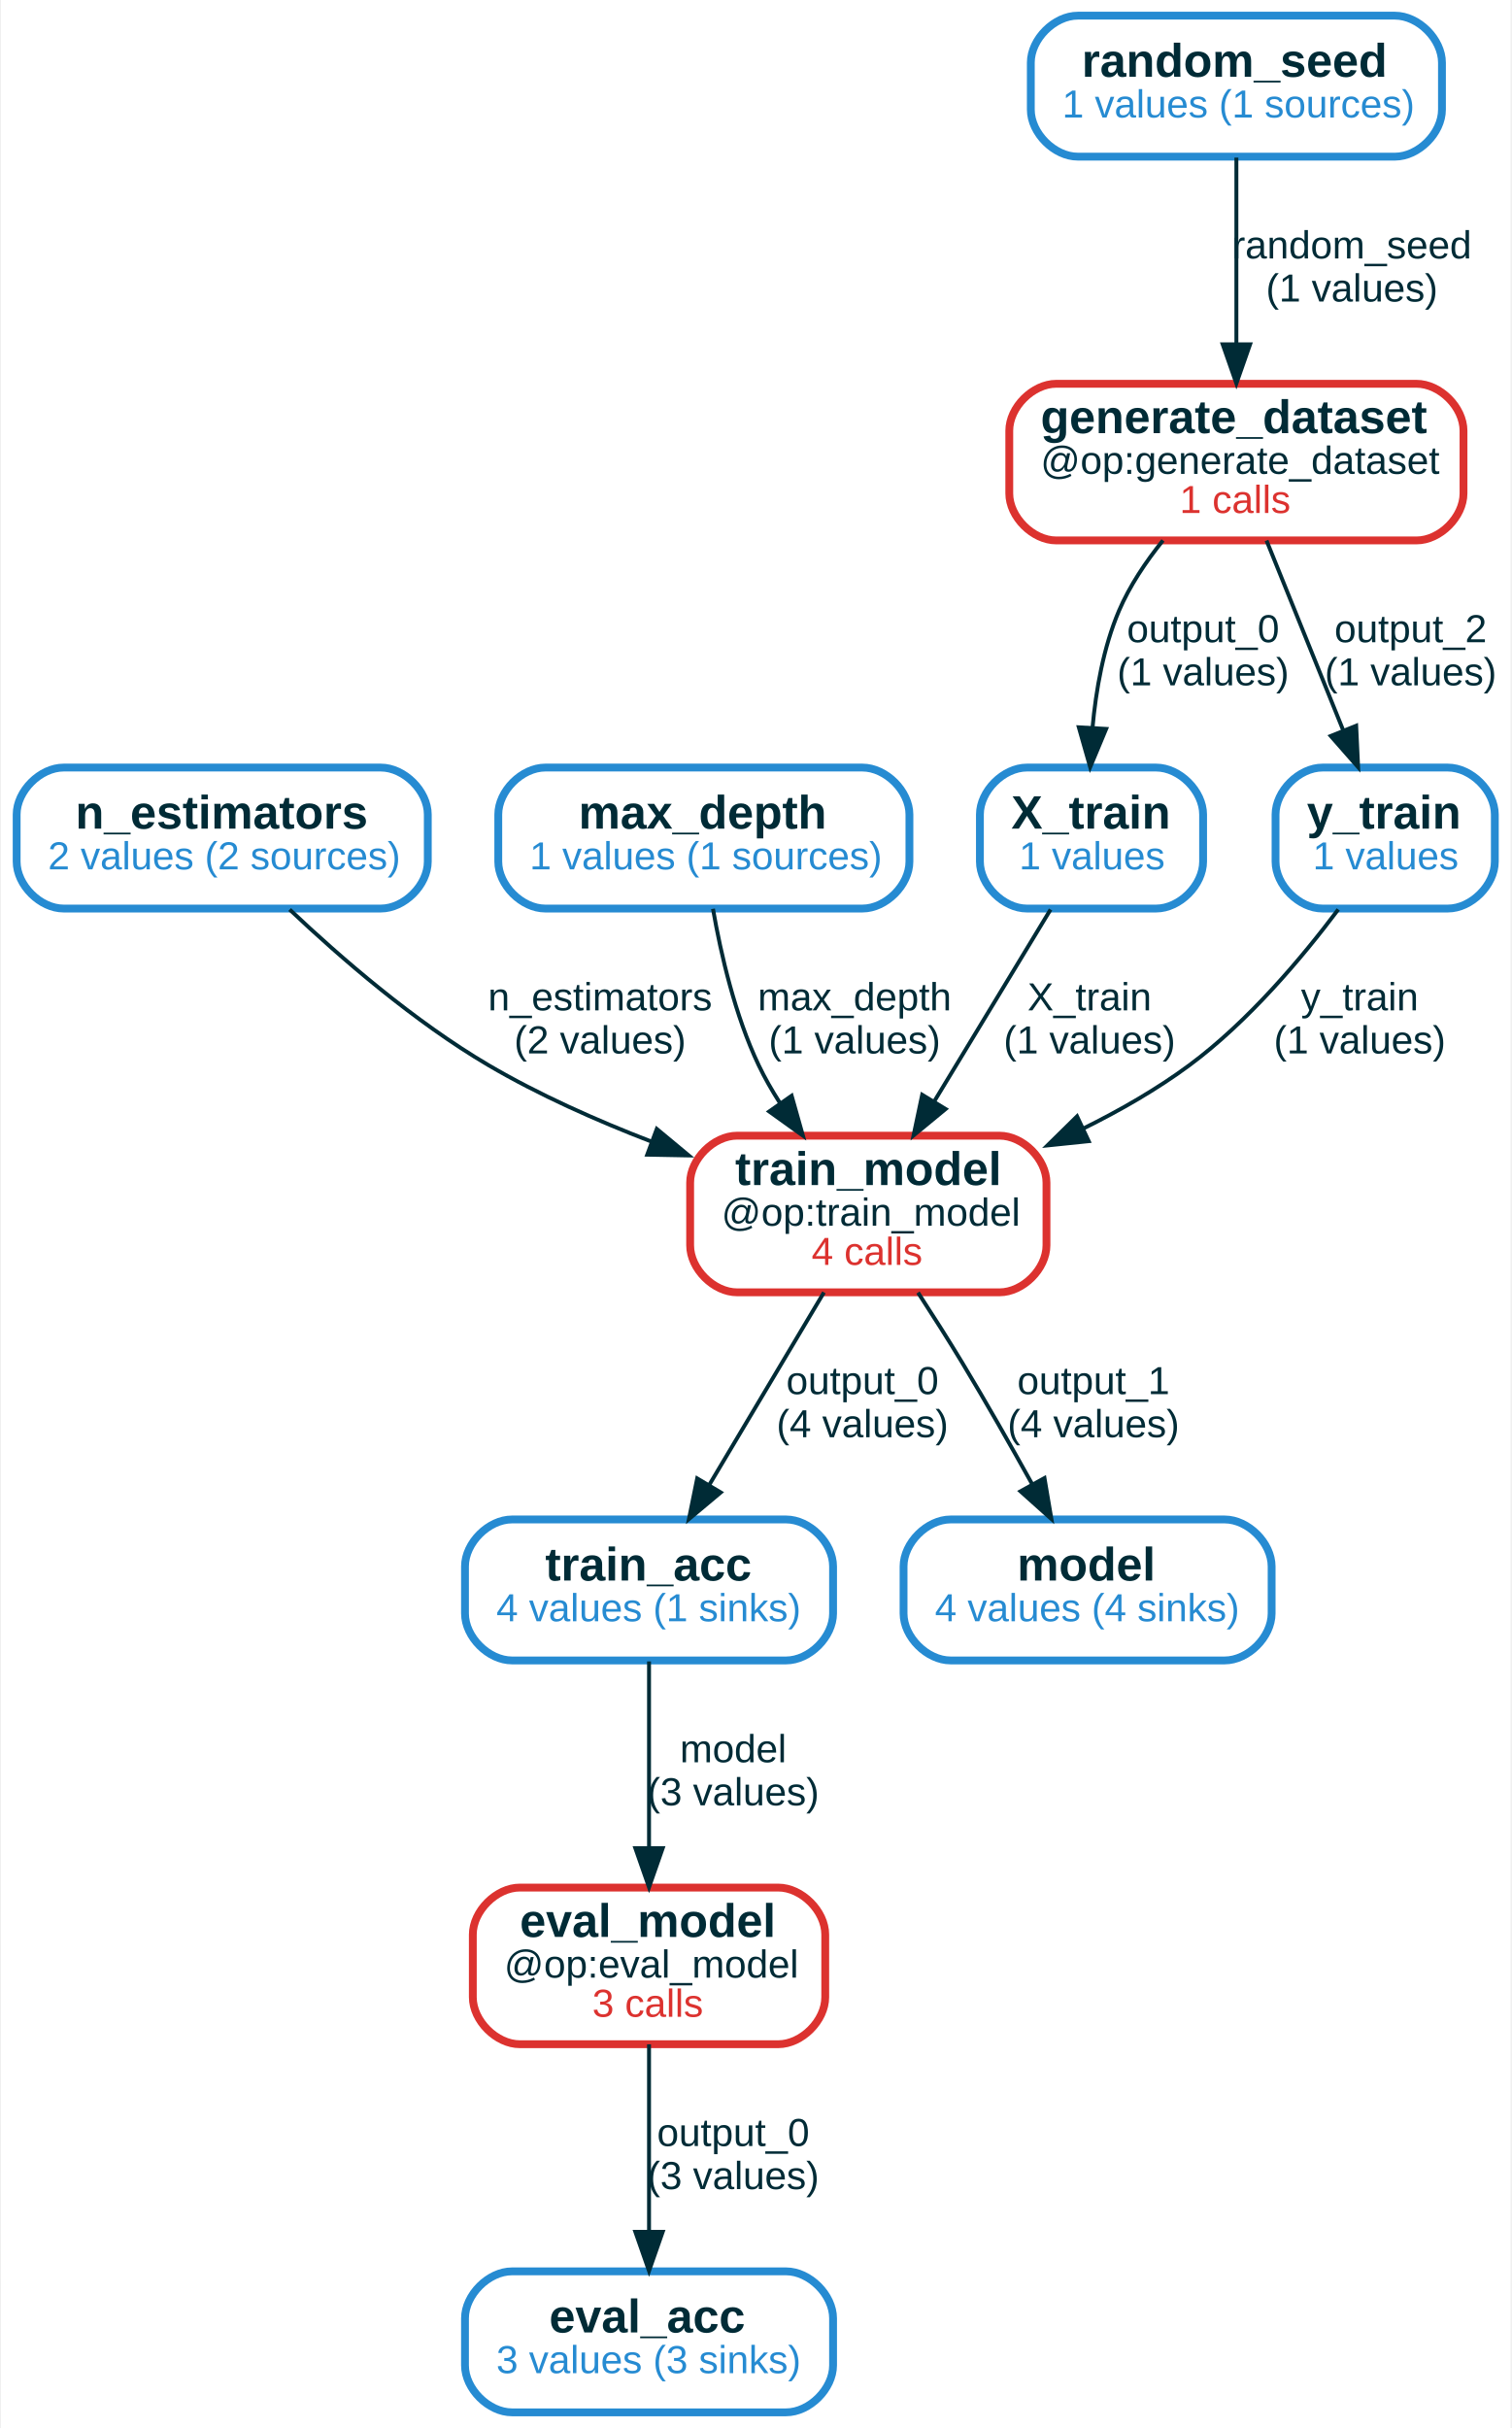
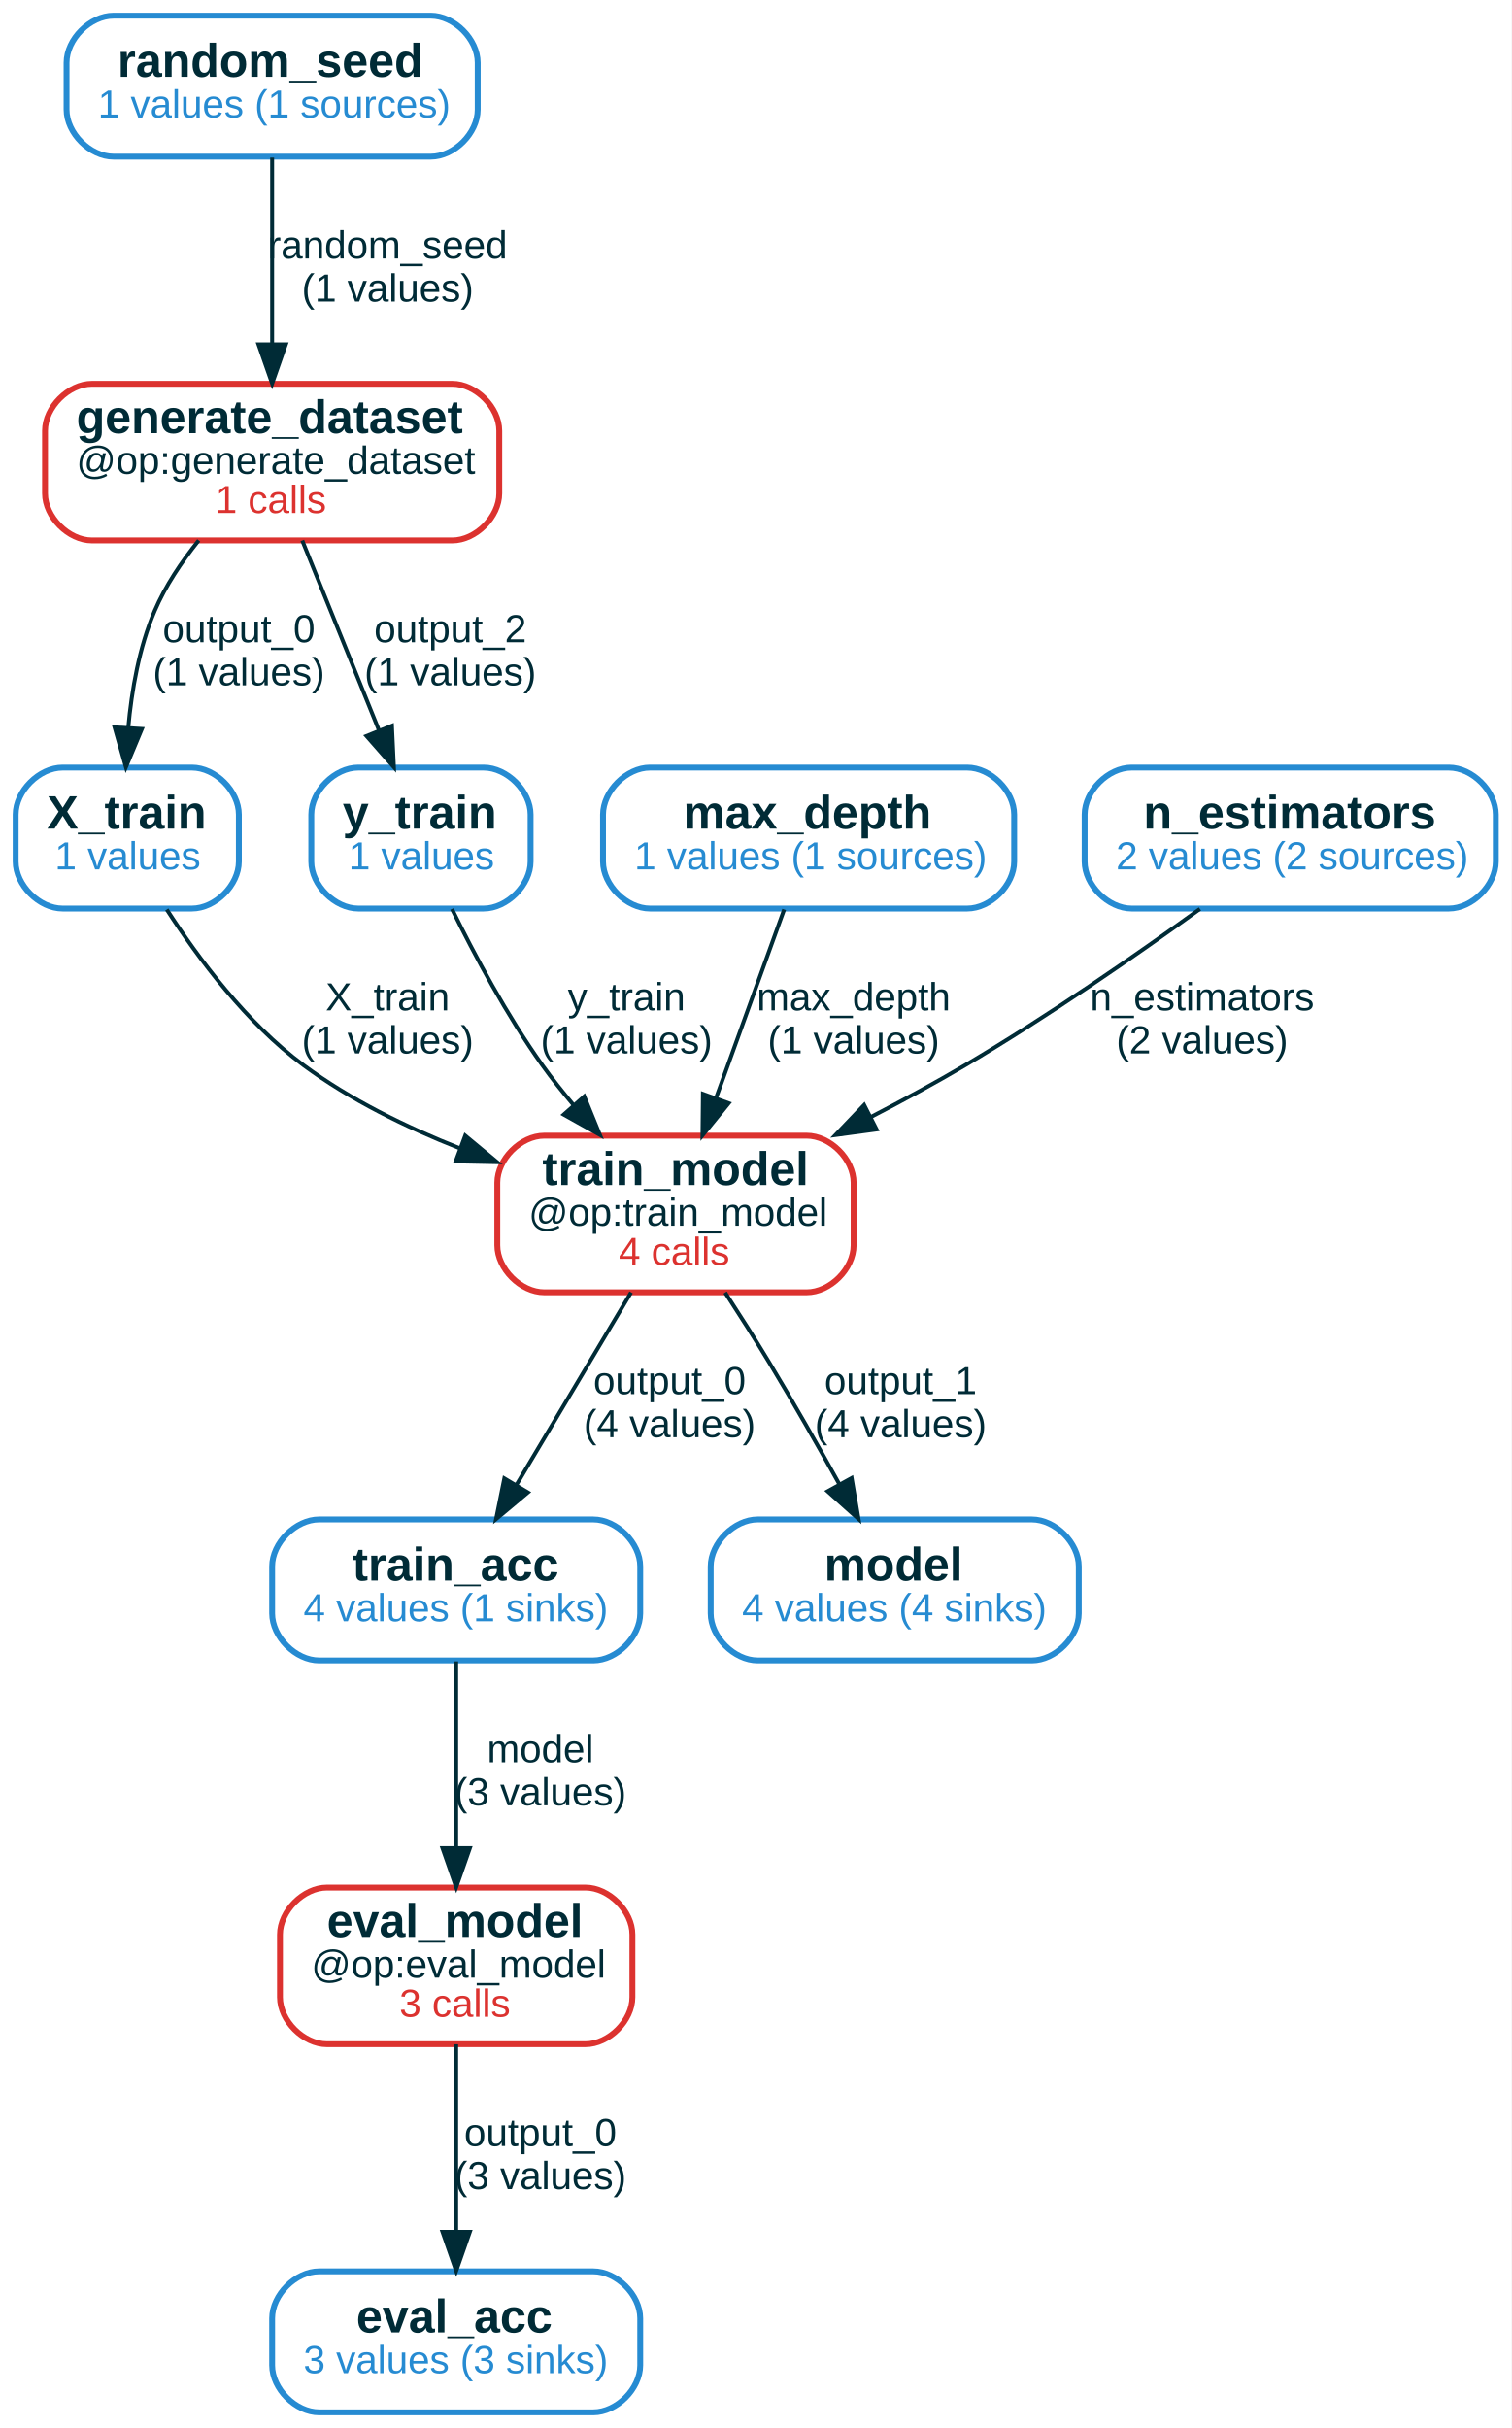
- <svg xmlns="http://www.w3.org/2000/svg" width="386pt" height="620pt" viewBox="0.00 0.00 385.50 620.00">
+ <svg xmlns="http://www.w3.org/2000/svg" width="386pt" height="620pt" viewBox="0.00 0.00 386.00 620.00">
  <g id="graph0" class="graph" transform="scale(1 1) rotate(0) translate(4 616)">
-     <polygon fill="white" stroke="transparent" points="-4,4 -4,-616 381.5,-616 381.5,4 -4,4" />
+     <polygon fill="white" stroke="transparent" points="-4,4 -4,-616 382,-616 382,4 -4,4" />
    <g id="node1" class="node">
-       <path fill="none" stroke="#268bd2" stroke-width="2" d="M93,-420C93,-420 12,-420 12,-420 6,-420 0,-414 0,-408 0,-408 0,-396 0,-396 0,-390 6,-384 12,-384 12,-384 93,-384 93,-384 99,-384 105,-390 105,-396 105,-396 105,-408 105,-408 105,-414 99,-420 93,-420" />
-       <text text-anchor="start" x="15" y="-404.4" font-family="Liberation Sans,Helvetica,Arial,sans-serif" font-weight="bold" font-size="12.00" fill="#002b36">n_estimators</text>
-       <text text-anchor="start" x="8" y="-394" font-family="Liberation Sans,Helvetica,Arial,sans-serif" font-size="10.00" fill="#268bd2">2 values (2 sources)</text>
+       <path fill="none" stroke="#268bd2" stroke-width="1.5" d="M147.5,-36C147.5,-36 77.5,-36 77.5,-36 71.5,-36 65.5,-30 65.5,-24 65.5,-24 65.5,-12 65.5,-12 65.5,-6 71.5,0 77.5,0 77.5,0 147.5,0 147.5,0 153.5,0 159.5,-6 159.5,-12 159.5,-12 159.5,-24 159.5,-24 159.5,-30 153.5,-36 147.5,-36" />
+       <text text-anchor="start" x="87" y="-20.4" font-family="Liberation Sans,Helvetica,Arial,sans-serif" font-weight="bold" font-size="12.00" fill="#002b36">eval_acc</text>
+       <text text-anchor="start" x="73.5" y="-10" font-family="Liberation Sans,Helvetica,Arial,sans-serif" font-size="10.00" fill="#268bd2">3 values (3 sinks)</text>
+     </g>
+     <g id="node2" class="node">
+       <path fill="none" stroke="#268bd2" stroke-width="1.5" d="M45,-420C45,-420 12,-420 12,-420 6,-420 0,-414 0,-408 0,-408 0,-396 0,-396 0,-390 6,-384 12,-384 12,-384 45,-384 45,-384 51,-384 57,-390 57,-396 57,-396 57,-408 57,-408 57,-414 51,-420 45,-420" />
+       <text text-anchor="start" x="8" y="-404.4" font-family="Liberation Sans,Helvetica,Arial,sans-serif" font-weight="bold" font-size="12.00" fill="#002b36">X_train</text>
+       <text text-anchor="start" x="10" y="-394" font-family="Liberation Sans,Helvetica,Arial,sans-serif" font-size="10.00" fill="#268bd2">1 values</text>
    </g>
    <g id="node9" class="node">
-       <path fill="none" stroke="#dc322f" stroke-width="2" d="M251,-326C251,-326 184,-326 184,-326 178,-326 172,-320 172,-314 172,-314 172,-298 172,-298 172,-292 178,-286 184,-286 184,-286 251,-286 251,-286 257,-286 263,-292 263,-298 263,-298 263,-314 263,-314 263,-320 257,-326 251,-326" />
-       <text text-anchor="start" x="183.5" y="-313.4" font-family="Liberation Sans,Helvetica,Arial,sans-serif" font-weight="bold" font-size="12.00" fill="#002b36">train_model</text>
-       <text text-anchor="start" x="180" y="-303" font-family="Liberation Sans,Helvetica,Arial,sans-serif" font-size="10.00" fill="#002b36">@op:train_model</text>
-       <text text-anchor="start" x="203" y="-293" font-family="Liberation Sans,Helvetica,Arial,sans-serif" font-size="10.00" fill="#dc322f">4 calls</text>
+       <path fill="none" stroke="#dc322f" stroke-width="1.5" d="M202,-326C202,-326 135,-326 135,-326 129,-326 123,-320 123,-314 123,-314 123,-298 123,-298 123,-292 129,-286 135,-286 135,-286 202,-286 202,-286 208,-286 214,-292 214,-298 214,-298 214,-314 214,-314 214,-320 208,-326 202,-326" />
+       <text text-anchor="start" x="134.5" y="-313.4" font-family="Liberation Sans,Helvetica,Arial,sans-serif" font-weight="bold" font-size="12.00" fill="#002b36">train_model</text>
+       <text text-anchor="start" x="131" y="-303" font-family="Liberation Sans,Helvetica,Arial,sans-serif" font-size="10.00" fill="#002b36">@op:train_model</text>
+       <text text-anchor="start" x="154" y="-293" font-family="Liberation Sans,Helvetica,Arial,sans-serif" font-size="10.00" fill="#dc322f">4 calls</text>
    </g>
-     <g id="edge5" class="edge">
-       <path fill="none" stroke="#002b36" d="M69.72,-383.75C82.78,-371.4 101.64,-355.08 120.5,-344 133.38,-336.44 148.09,-329.89 162.09,-324.5" />
-       <polygon fill="#002b36" stroke="#002b36" points="163.48,-327.72 171.64,-320.95 161.04,-321.15 163.48,-327.72" />
-       <text text-anchor="middle" x="149" y="-358" font-family="Liberation Sans,Helvetica,Arial,sans-serif" font-size="10.00" fill="#002b36">n_estimators</text>
-       <text text-anchor="middle" x="149" y="-347" font-family="Liberation Sans,Helvetica,Arial,sans-serif" font-size="10.00" fill="#002b36">(2 values)</text>
-     </g>
-     <g id="node2" class="node">
-       <path fill="none" stroke="#268bd2" stroke-width="2" d="M196.5,-36C196.5,-36 126.5,-36 126.5,-36 120.5,-36 114.5,-30 114.5,-24 114.5,-24 114.5,-12 114.5,-12 114.5,-6 120.5,0 126.5,0 126.5,0 196.5,0 196.5,0 202.5,0 208.5,-6 208.5,-12 208.5,-12 208.5,-24 208.5,-24 208.5,-30 202.5,-36 196.5,-36" />
-       <text text-anchor="start" x="136" y="-20.4" font-family="Liberation Sans,Helvetica,Arial,sans-serif" font-weight="bold" font-size="12.00" fill="#002b36">eval_acc</text>
-       <text text-anchor="start" x="122.5" y="-10" font-family="Liberation Sans,Helvetica,Arial,sans-serif" font-size="10.00" fill="#268bd2">3 values (3 sinks)</text>
+     <g id="edge3" class="edge">
+       <path fill="none" stroke="#002b36" d="M38.59,-383.75C46.66,-371.25 59.01,-354.72 73.5,-344 85.41,-335.19 99.68,-328.19 113.5,-322.75" />
+       <polygon fill="#002b36" stroke="#002b36" points="114.81,-326 122.97,-319.23 112.37,-319.44 114.81,-326" />
+       <text text-anchor="middle" x="95" y="-358" font-family="Liberation Sans,Helvetica,Arial,sans-serif" font-size="10.00" fill="#002b36">X_train</text>
+       <text text-anchor="middle" x="95" y="-347" font-family="Liberation Sans,Helvetica,Arial,sans-serif" font-size="10.00" fill="#002b36">(1 values)</text>
    </g>
    <g id="node3" class="node">
-       <path fill="none" stroke="#268bd2" stroke-width="2" d="M216,-420C216,-420 135,-420 135,-420 129,-420 123,-414 123,-408 123,-408 123,-396 123,-396 123,-390 129,-384 135,-384 135,-384 216,-384 216,-384 222,-384 228,-390 228,-396 228,-396 228,-408 228,-408 228,-414 222,-420 216,-420" />
-       <text text-anchor="start" x="143.5" y="-404.4" font-family="Liberation Sans,Helvetica,Arial,sans-serif" font-weight="bold" font-size="12.00" fill="#002b36">max_depth</text>
-       <text text-anchor="start" x="131" y="-394" font-family="Liberation Sans,Helvetica,Arial,sans-serif" font-size="10.00" fill="#268bd2">1 values (1 sources)</text>
+       <path fill="none" stroke="#268bd2" stroke-width="1.5" d="M243,-420C243,-420 162,-420 162,-420 156,-420 150,-414 150,-408 150,-408 150,-396 150,-396 150,-390 156,-384 162,-384 162,-384 243,-384 243,-384 249,-384 255,-390 255,-396 255,-396 255,-408 255,-408 255,-414 249,-420 243,-420" />
+       <text text-anchor="start" x="170.5" y="-404.4" font-family="Liberation Sans,Helvetica,Arial,sans-serif" font-weight="bold" font-size="12.00" fill="#002b36">max_depth</text>
+       <text text-anchor="start" x="158" y="-394" font-family="Liberation Sans,Helvetica,Arial,sans-serif" font-size="10.00" fill="#268bd2">1 values (1 sources)</text>
    </g>
    <g id="edge4" class="edge">
-       <path fill="none" stroke="#002b36" d="M177.83,-383.93C179.86,-372.27 183.46,-356.7 189.5,-344 191.04,-340.77 192.88,-337.56 194.88,-334.44" />
-       <polygon fill="#002b36" stroke="#002b36" points="197.92,-336.2 200.8,-326 192.19,-332.18 197.92,-336.2" />
+       <path fill="none" stroke="#002b36" d="M196.26,-383.76C191.42,-370.37 184.6,-351.5 178.93,-335.82" />
+       <polygon fill="#002b36" stroke="#002b36" points="182.09,-334.29 175.4,-326.07 175.51,-336.67 182.09,-334.29" />
      <text text-anchor="middle" x="214" y="-358" font-family="Liberation Sans,Helvetica,Arial,sans-serif" font-size="10.00" fill="#002b36">max_depth</text>
      <text text-anchor="middle" x="214" y="-347" font-family="Liberation Sans,Helvetica,Arial,sans-serif" font-size="10.00" fill="#002b36">(1 values)</text>
    </g>
    <g id="node4" class="node">
-       <path fill="none" stroke="#268bd2" stroke-width="2" d="M291,-420C291,-420 258,-420 258,-420 252,-420 246,-414 246,-408 246,-408 246,-396 246,-396 246,-390 252,-384 258,-384 258,-384 291,-384 291,-384 297,-384 303,-390 303,-396 303,-396 303,-408 303,-408 303,-414 297,-420 291,-420" />
-       <text text-anchor="start" x="254" y="-404.4" font-family="Liberation Sans,Helvetica,Arial,sans-serif" font-weight="bold" font-size="12.00" fill="#002b36">X_train</text>
-       <text text-anchor="start" x="256" y="-394" font-family="Liberation Sans,Helvetica,Arial,sans-serif" font-size="10.00" fill="#268bd2">1 values</text>
+       <path fill="none" stroke="#268bd2" stroke-width="1.5" d="M366,-420C366,-420 285,-420 285,-420 279,-420 273,-414 273,-408 273,-408 273,-396 273,-396 273,-390 279,-384 285,-384 285,-384 366,-384 366,-384 372,-384 378,-390 378,-396 378,-396 378,-408 378,-408 378,-414 372,-420 366,-420" />
+       <text text-anchor="start" x="288" y="-404.4" font-family="Liberation Sans,Helvetica,Arial,sans-serif" font-weight="bold" font-size="12.00" fill="#002b36">n_estimators</text>
+       <text text-anchor="start" x="281" y="-394" font-family="Liberation Sans,Helvetica,Arial,sans-serif" font-size="10.00" fill="#268bd2">2 values (2 sources)</text>
    </g>
-     <g id="edge3" class="edge">
-       <path fill="none" stroke="#002b36" d="M264.05,-383.76C255.77,-370.11 244.05,-350.78 234.44,-334.93" />
-       <polygon fill="#002b36" stroke="#002b36" points="237.24,-332.81 229.06,-326.07 231.26,-336.44 237.24,-332.81" />
-       <text text-anchor="middle" x="274" y="-358" font-family="Liberation Sans,Helvetica,Arial,sans-serif" font-size="10.00" fill="#002b36">X_train</text>
-       <text text-anchor="middle" x="274" y="-347" font-family="Liberation Sans,Helvetica,Arial,sans-serif" font-size="10.00" fill="#002b36">(1 values)</text>
+     <g id="edge5" class="edge">
+       <path fill="none" stroke="#002b36" d="M302.45,-383.9C286.1,-372.08 263.43,-356.34 242.5,-344 234.86,-339.49 226.6,-335.01 218.46,-330.8" />
+       <polygon fill="#002b36" stroke="#002b36" points="219.87,-327.59 209.37,-326.17 216.69,-333.83 219.87,-327.59" />
+       <text text-anchor="middle" x="303" y="-358" font-family="Liberation Sans,Helvetica,Arial,sans-serif" font-size="10.00" fill="#002b36">n_estimators</text>
+       <text text-anchor="middle" x="303" y="-347" font-family="Liberation Sans,Helvetica,Arial,sans-serif" font-size="10.00" fill="#002b36">(2 values)</text>
    </g>
    <g id="node5" class="node">
-       <path fill="none" stroke="#268bd2" stroke-width="2" d="M352,-612C352,-612 271,-612 271,-612 265,-612 259,-606 259,-600 259,-600 259,-588 259,-588 259,-582 265,-576 271,-576 271,-576 352,-576 352,-576 358,-576 364,-582 364,-588 364,-588 364,-600 364,-600 364,-606 358,-612 352,-612" />
-       <text text-anchor="start" x="272" y="-596.4" font-family="Liberation Sans,Helvetica,Arial,sans-serif" font-weight="bold" font-size="12.00" fill="#002b36">random_seed</text>
-       <text text-anchor="start" x="267" y="-586" font-family="Liberation Sans,Helvetica,Arial,sans-serif" font-size="10.00" fill="#268bd2">1 values (1 sources)</text>
+       <path fill="none" stroke="#268bd2" stroke-width="1.5" d="M106,-612C106,-612 25,-612 25,-612 19,-612 13,-606 13,-600 13,-600 13,-588 13,-588 13,-582 19,-576 25,-576 25,-576 106,-576 106,-576 112,-576 118,-582 118,-588 118,-588 118,-600 118,-600 118,-606 112,-612 106,-612" />
+       <text text-anchor="start" x="26" y="-596.4" font-family="Liberation Sans,Helvetica,Arial,sans-serif" font-weight="bold" font-size="12.00" fill="#002b36">random_seed</text>
+       <text text-anchor="start" x="21" y="-586" font-family="Liberation Sans,Helvetica,Arial,sans-serif" font-size="10.00" fill="#268bd2">1 values (1 sources)</text>
+     </g>
+     <g id="node10" class="node">
+       <path fill="none" stroke="#dc322f" stroke-width="1.5" d="M111.5,-518C111.5,-518 19.5,-518 19.5,-518 13.5,-518 7.5,-512 7.5,-506 7.5,-506 7.5,-490 7.5,-490 7.5,-484 13.5,-478 19.5,-478 19.5,-478 111.5,-478 111.5,-478 117.5,-478 123.5,-484 123.5,-490 123.5,-490 123.5,-506 123.5,-506 123.5,-512 117.5,-518 111.5,-518" />
+       <text text-anchor="start" x="15.5" y="-505.4" font-family="Liberation Sans,Helvetica,Arial,sans-serif" font-weight="bold" font-size="12.00" fill="#002b36">generate_dataset</text>
+       <text text-anchor="start" x="15.5" y="-495" font-family="Liberation Sans,Helvetica,Arial,sans-serif" font-size="10.00" fill="#002b36">@op:generate_dataset</text>
+       <text text-anchor="start" x="51" y="-485" font-family="Liberation Sans,Helvetica,Arial,sans-serif" font-size="10.00" fill="#dc322f">1 calls</text>
+     </g>
+     <g id="edge9" class="edge">
+       <path fill="none" stroke="#002b36" d="M65.5,-575.76C65.5,-562.5 65.5,-543.86 65.5,-528.27" />
+       <polygon fill="#002b36" stroke="#002b36" points="69,-528.07 65.5,-518.07 62,-528.07 69,-528.07" />
+       <text text-anchor="middle" x="95" y="-550" font-family="Liberation Sans,Helvetica,Arial,sans-serif" font-size="10.00" fill="#002b36">random_seed</text>
+       <text text-anchor="middle" x="95" y="-539" font-family="Liberation Sans,Helvetica,Arial,sans-serif" font-size="10.00" fill="#002b36">(1 values)</text>
+     </g>
+     <g id="node6" class="node">
+       <path fill="none" stroke="#268bd2" stroke-width="1.5" d="M147.5,-228C147.5,-228 77.5,-228 77.5,-228 71.5,-228 65.5,-222 65.5,-216 65.5,-216 65.5,-204 65.5,-204 65.5,-198 71.5,-192 77.5,-192 77.5,-192 147.5,-192 147.5,-192 153.5,-192 159.5,-198 159.5,-204 159.5,-204 159.5,-216 159.5,-216 159.5,-222 153.5,-228 147.5,-228" />
+       <text text-anchor="start" x="86" y="-212.4" font-family="Liberation Sans,Helvetica,Arial,sans-serif" font-weight="bold" font-size="12.00" fill="#002b36">train_acc</text>
+       <text text-anchor="start" x="73.5" y="-202" font-family="Liberation Sans,Helvetica,Arial,sans-serif" font-size="10.00" fill="#268bd2">4 values (1 sinks)</text>
    </g>
    <g id="node11" class="node">
-       <path fill="none" stroke="#dc322f" stroke-width="2" d="M357.5,-518C357.5,-518 265.5,-518 265.5,-518 259.5,-518 253.5,-512 253.5,-506 253.5,-506 253.5,-490 253.5,-490 253.5,-484 259.5,-478 265.5,-478 265.5,-478 357.5,-478 357.5,-478 363.5,-478 369.5,-484 369.5,-490 369.5,-490 369.5,-506 369.5,-506 369.5,-512 363.5,-518 357.5,-518" />
-       <text text-anchor="start" x="261.5" y="-505.4" font-family="Liberation Sans,Helvetica,Arial,sans-serif" font-weight="bold" font-size="12.00" fill="#002b36">generate_dataset</text>
-       <text text-anchor="start" x="261.5" y="-495" font-family="Liberation Sans,Helvetica,Arial,sans-serif" font-size="10.00" fill="#002b36">@op:generate_dataset</text>
-       <text text-anchor="start" x="297" y="-485" font-family="Liberation Sans,Helvetica,Arial,sans-serif" font-size="10.00" fill="#dc322f">1 calls</text>
+       <path fill="none" stroke="#dc322f" stroke-width="1.5" d="M145.5,-134C145.5,-134 79.5,-134 79.5,-134 73.5,-134 67.5,-128 67.5,-122 67.5,-122 67.5,-106 67.5,-106 67.5,-100 73.5,-94 79.5,-94 79.5,-94 145.5,-94 145.5,-94 151.5,-94 157.5,-100 157.5,-106 157.5,-106 157.5,-122 157.5,-122 157.5,-128 151.5,-134 145.5,-134" />
+       <text text-anchor="start" x="79.5" y="-121.4" font-family="Liberation Sans,Helvetica,Arial,sans-serif" font-weight="bold" font-size="12.00" fill="#002b36">eval_model</text>
+       <text text-anchor="start" x="75.5" y="-111" font-family="Liberation Sans,Helvetica,Arial,sans-serif" font-size="10.00" fill="#002b36">@op:eval_model</text>
+       <text text-anchor="start" x="98" y="-101" font-family="Liberation Sans,Helvetica,Arial,sans-serif" font-size="10.00" fill="#dc322f">3 calls</text>
    </g>
-     <g id="edge9" class="edge">
-       <path fill="none" stroke="#002b36" d="M311.5,-575.76C311.5,-562.5 311.5,-543.86 311.5,-528.27" />
-       <polygon fill="#002b36" stroke="#002b36" points="315,-528.07 311.5,-518.07 308,-528.07 315,-528.07" />
-       <text text-anchor="middle" x="341" y="-550" font-family="Liberation Sans,Helvetica,Arial,sans-serif" font-size="10.00" fill="#002b36">random_seed</text>
-       <text text-anchor="middle" x="341" y="-539" font-family="Liberation Sans,Helvetica,Arial,sans-serif" font-size="10.00" fill="#002b36">(1 values)</text>
+     <g id="edge11" class="edge">
+       <path fill="none" stroke="#002b36" d="M112.5,-191.76C112.5,-178.5 112.5,-159.86 112.5,-144.27" />
+       <polygon fill="#002b36" stroke="#002b36" points="116,-144.07 112.5,-134.07 109,-144.07 116,-144.07" />
+       <text text-anchor="middle" x="134" y="-166" font-family="Liberation Sans,Helvetica,Arial,sans-serif" font-size="10.00" fill="#002b36">model</text>
+       <text text-anchor="middle" x="134" y="-155" font-family="Liberation Sans,Helvetica,Arial,sans-serif" font-size="10.00" fill="#002b36">(3 values)</text>
    </g>
-     <g id="node6" class="node">
-       <path fill="none" stroke="#268bd2" stroke-width="2" d="M365.5,-420C365.5,-420 333.5,-420 333.5,-420 327.5,-420 321.5,-414 321.5,-408 321.5,-408 321.5,-396 321.5,-396 321.5,-390 327.5,-384 333.5,-384 333.5,-384 365.5,-384 365.5,-384 371.5,-384 377.5,-390 377.5,-396 377.5,-396 377.5,-408 377.5,-408 377.5,-414 371.5,-420 365.5,-420" />
-       <text text-anchor="start" x="329.5" y="-404.4" font-family="Liberation Sans,Helvetica,Arial,sans-serif" font-weight="bold" font-size="12.00" fill="#002b36">y_train</text>
-       <text text-anchor="start" x="331" y="-394" font-family="Liberation Sans,Helvetica,Arial,sans-serif" font-size="10.00" fill="#268bd2">1 values</text>
+     <g id="node7" class="node">
+       <path fill="none" stroke="#268bd2" stroke-width="1.5" d="M119.5,-420C119.5,-420 87.5,-420 87.5,-420 81.5,-420 75.5,-414 75.5,-408 75.5,-408 75.5,-396 75.5,-396 75.5,-390 81.5,-384 87.5,-384 87.5,-384 119.5,-384 119.5,-384 125.5,-384 131.5,-390 131.5,-396 131.5,-396 131.5,-408 131.5,-408 131.5,-414 125.5,-420 119.5,-420" />
+       <text text-anchor="start" x="83.5" y="-404.4" font-family="Liberation Sans,Helvetica,Arial,sans-serif" font-weight="bold" font-size="12.00" fill="#002b36">y_train</text>
+       <text text-anchor="start" x="85" y="-394" font-family="Liberation Sans,Helvetica,Arial,sans-serif" font-size="10.00" fill="#268bd2">1 values</text>
    </g>
    <g id="edge6" class="edge">
-       <path fill="none" stroke="#002b36" d="M337.52,-383.77C328.26,-371.44 314.52,-355.12 299.5,-344 291.22,-337.87 281.77,-332.45 272.3,-327.77" />
-       <polygon fill="#002b36" stroke="#002b36" points="273.79,-324.6 263.25,-323.51 270.81,-330.94 273.79,-324.6" />
-       <text text-anchor="middle" x="343" y="-358" font-family="Liberation Sans,Helvetica,Arial,sans-serif" font-size="10.00" fill="#002b36">y_train</text>
-       <text text-anchor="middle" x="343" y="-347" font-family="Liberation Sans,Helvetica,Arial,sans-serif" font-size="10.00" fill="#002b36">(1 values)</text>
-     </g>
-     <g id="node7" class="node">
-       <path fill="none" stroke="#268bd2" stroke-width="2" d="M196.5,-228C196.5,-228 126.5,-228 126.5,-228 120.5,-228 114.5,-222 114.5,-216 114.5,-216 114.5,-204 114.5,-204 114.5,-198 120.5,-192 126.5,-192 126.5,-192 196.5,-192 196.5,-192 202.5,-192 208.5,-198 208.5,-204 208.5,-204 208.5,-216 208.5,-216 208.5,-222 202.5,-228 196.5,-228" />
-       <text text-anchor="start" x="135" y="-212.4" font-family="Liberation Sans,Helvetica,Arial,sans-serif" font-weight="bold" font-size="12.00" fill="#002b36">train_acc</text>
-       <text text-anchor="start" x="122.5" y="-202" font-family="Liberation Sans,Helvetica,Arial,sans-serif" font-size="10.00" fill="#268bd2">4 values (1 sinks)</text>
-     </g>
-     <g id="node10" class="node">
-       <path fill="none" stroke="#dc322f" stroke-width="2" d="M194.5,-134C194.5,-134 128.5,-134 128.5,-134 122.5,-134 116.5,-128 116.5,-122 116.5,-122 116.5,-106 116.5,-106 116.5,-100 122.5,-94 128.5,-94 128.5,-94 194.5,-94 194.5,-94 200.5,-94 206.5,-100 206.5,-106 206.5,-106 206.5,-122 206.5,-122 206.5,-128 200.5,-134 194.5,-134" />
-       <text text-anchor="start" x="128.5" y="-121.4" font-family="Liberation Sans,Helvetica,Arial,sans-serif" font-weight="bold" font-size="12.00" fill="#002b36">eval_model</text>
-       <text text-anchor="start" x="124.5" y="-111" font-family="Liberation Sans,Helvetica,Arial,sans-serif" font-size="10.00" fill="#002b36">@op:eval_model</text>
-       <text text-anchor="start" x="147" y="-101" font-family="Liberation Sans,Helvetica,Arial,sans-serif" font-size="10.00" fill="#dc322f">3 calls</text>
-     </g>
-     <g id="edge11" class="edge">
-       <path fill="none" stroke="#002b36" d="M161.5,-191.76C161.5,-178.5 161.5,-159.86 161.5,-144.27" />
-       <polygon fill="#002b36" stroke="#002b36" points="165,-144.07 161.5,-134.07 158,-144.07 165,-144.07" />
-       <text text-anchor="middle" x="183" y="-166" font-family="Liberation Sans,Helvetica,Arial,sans-serif" font-size="10.00" fill="#002b36">model</text>
-       <text text-anchor="middle" x="183" y="-155" font-family="Liberation Sans,Helvetica,Arial,sans-serif" font-size="10.00" fill="#002b36">(3 values)</text>
+       <path fill="none" stroke="#002b36" d="M111.42,-383.89C117.16,-372.22 125.46,-356.65 134.5,-344 136.95,-340.57 139.7,-337.11 142.53,-333.76" />
+       <polygon fill="#002b36" stroke="#002b36" points="145.21,-336.02 149.21,-326.2 139.96,-331.38 145.21,-336.02" />
+       <text text-anchor="middle" x="156" y="-358" font-family="Liberation Sans,Helvetica,Arial,sans-serif" font-size="10.00" fill="#002b36">y_train</text>
+       <text text-anchor="middle" x="156" y="-347" font-family="Liberation Sans,Helvetica,Arial,sans-serif" font-size="10.00" fill="#002b36">(1 values)</text>
    </g>
    <g id="node8" class="node">
-       <path fill="none" stroke="#268bd2" stroke-width="2" d="M308.5,-228C308.5,-228 238.5,-228 238.5,-228 232.5,-228 226.5,-222 226.5,-216 226.5,-216 226.5,-204 226.5,-204 226.5,-198 232.5,-192 238.5,-192 238.5,-192 308.5,-192 308.5,-192 314.5,-192 320.5,-198 320.5,-204 320.5,-204 320.5,-216 320.5,-216 320.5,-222 314.5,-228 308.5,-228" />
-       <text text-anchor="start" x="255.5" y="-212.4" font-family="Liberation Sans,Helvetica,Arial,sans-serif" font-weight="bold" font-size="12.00" fill="#002b36">model</text>
-       <text text-anchor="start" x="234.5" y="-202" font-family="Liberation Sans,Helvetica,Arial,sans-serif" font-size="10.00" fill="#268bd2">4 values (4 sinks)</text>
+       <path fill="none" stroke="#268bd2" stroke-width="1.5" d="M259.5,-228C259.5,-228 189.5,-228 189.5,-228 183.5,-228 177.5,-222 177.5,-216 177.5,-216 177.5,-204 177.5,-204 177.5,-198 183.5,-192 189.5,-192 189.5,-192 259.5,-192 259.5,-192 265.5,-192 271.5,-198 271.5,-204 271.5,-204 271.5,-216 271.5,-216 271.5,-222 265.5,-228 259.5,-228" />
+       <text text-anchor="start" x="206.5" y="-212.4" font-family="Liberation Sans,Helvetica,Arial,sans-serif" font-weight="bold" font-size="12.00" fill="#002b36">model</text>
+       <text text-anchor="start" x="185.5" y="-202" font-family="Liberation Sans,Helvetica,Arial,sans-serif" font-size="10.00" fill="#268bd2">4 values (4 sinks)</text>
    </g>
    <g id="edge1" class="edge">
-       <path fill="none" stroke="#002b36" d="M206.17,-285.98C197.73,-271.81 186.1,-252.3 176.83,-236.74" />
-       <polygon fill="#002b36" stroke="#002b36" points="179.81,-234.9 171.69,-228.1 173.8,-238.48 179.81,-234.9" />
-       <text text-anchor="middle" x="216" y="-260" font-family="Liberation Sans,Helvetica,Arial,sans-serif" font-size="10.00" fill="#002b36">output_0</text>
-       <text text-anchor="middle" x="216" y="-249" font-family="Liberation Sans,Helvetica,Arial,sans-serif" font-size="10.00" fill="#002b36">(4 values)</text>
+       <path fill="none" stroke="#002b36" d="M157.17,-285.98C148.73,-271.81 137.1,-252.3 127.83,-236.74" />
+       <polygon fill="#002b36" stroke="#002b36" points="130.81,-234.9 122.69,-228.1 124.8,-238.48 130.81,-234.9" />
+       <text text-anchor="middle" x="167" y="-260" font-family="Liberation Sans,Helvetica,Arial,sans-serif" font-size="10.00" fill="#002b36">output_0</text>
+       <text text-anchor="middle" x="167" y="-249" font-family="Liberation Sans,Helvetica,Arial,sans-serif" font-size="10.00" fill="#002b36">(4 values)</text>
    </g>
    <g id="edge2" class="edge">
-       <path fill="none" stroke="#002b36" d="M230.19,-285.94C233.91,-280.22 237.94,-273.9 241.5,-268 247.55,-257.99 253.91,-246.8 259.36,-237" />
-       <polygon fill="#002b36" stroke="#002b36" points="262.49,-238.57 264.26,-228.12 256.36,-235.19 262.49,-238.57" />
-       <text text-anchor="middle" x="275" y="-260" font-family="Liberation Sans,Helvetica,Arial,sans-serif" font-size="10.00" fill="#002b36">output_1</text>
-       <text text-anchor="middle" x="275" y="-249" font-family="Liberation Sans,Helvetica,Arial,sans-serif" font-size="10.00" fill="#002b36">(4 values)</text>
+       <path fill="none" stroke="#002b36" d="M181.19,-285.94C184.91,-280.22 188.94,-273.9 192.5,-268 198.55,-257.99 204.91,-246.8 210.36,-237" />
+       <polygon fill="#002b36" stroke="#002b36" points="213.49,-238.57 215.26,-228.12 207.36,-235.19 213.49,-238.57" />
+       <text text-anchor="middle" x="226" y="-260" font-family="Liberation Sans,Helvetica,Arial,sans-serif" font-size="10.00" fill="#002b36">output_1</text>
+       <text text-anchor="middle" x="226" y="-249" font-family="Liberation Sans,Helvetica,Arial,sans-serif" font-size="10.00" fill="#002b36">(4 values)</text>
+     </g>
+     <g id="edge7" class="edge">
+       <path fill="none" stroke="#002b36" d="M46.75,-478C42.38,-472.57 38.22,-466.39 35.5,-460 31.55,-450.7 29.63,-439.83 28.75,-430.09" />
+       <polygon fill="#002b36" stroke="#002b36" points="32.24,-429.87 28.16,-420.1 25.26,-430.28 32.24,-429.87" />
+       <text text-anchor="middle" x="57" y="-452" font-family="Liberation Sans,Helvetica,Arial,sans-serif" font-size="10.00" fill="#002b36">output_0</text>
+       <text text-anchor="middle" x="57" y="-441" font-family="Liberation Sans,Helvetica,Arial,sans-serif" font-size="10.00" fill="#002b36">(1 values)</text>
+     </g>
+     <g id="edge8" class="edge">
+       <path fill="none" stroke="#002b36" d="M73.19,-477.98C78.81,-464.07 86.51,-445.03 92.74,-429.61" />
+       <polygon fill="#002b36" stroke="#002b36" points="96.09,-430.68 96.59,-420.1 89.6,-428.06 96.09,-430.68" />
+       <text text-anchor="middle" x="111" y="-452" font-family="Liberation Sans,Helvetica,Arial,sans-serif" font-size="10.00" fill="#002b36">output_2</text>
+       <text text-anchor="middle" x="111" y="-441" font-family="Liberation Sans,Helvetica,Arial,sans-serif" font-size="10.00" fill="#002b36">(1 values)</text>
    </g>
    <g id="edge10" class="edge">
-       <path fill="none" stroke="#002b36" d="M161.5,-93.98C161.5,-80.34 161.5,-61.75 161.5,-46.5" />
-       <polygon fill="#002b36" stroke="#002b36" points="165,-46.1 161.5,-36.1 158,-46.1 165,-46.1" />
-       <text text-anchor="middle" x="183" y="-68" font-family="Liberation Sans,Helvetica,Arial,sans-serif" font-size="10.00" fill="#002b36">output_0</text>
-       <text text-anchor="middle" x="183" y="-57" font-family="Liberation Sans,Helvetica,Arial,sans-serif" font-size="10.00" fill="#002b36">(3 values)</text>
-     </g>
-     <g id="edge7" class="edge">
-       <path fill="none" stroke="#002b36" d="M292.75,-478C288.38,-472.57 284.22,-466.39 281.5,-460 277.55,-450.7 275.63,-439.83 274.75,-430.09" />
-       <polygon fill="#002b36" stroke="#002b36" points="278.24,-429.87 274.16,-420.1 271.26,-430.28 278.24,-429.87" />
-       <text text-anchor="middle" x="303" y="-452" font-family="Liberation Sans,Helvetica,Arial,sans-serif" font-size="10.00" fill="#002b36">output_0</text>
-       <text text-anchor="middle" x="303" y="-441" font-family="Liberation Sans,Helvetica,Arial,sans-serif" font-size="10.00" fill="#002b36">(1 values)</text>
-     </g>
-     <g id="edge8" class="edge">
-       <path fill="none" stroke="#002b36" d="M319.19,-477.98C324.81,-464.07 332.51,-445.03 338.74,-429.61" />
-       <polygon fill="#002b36" stroke="#002b36" points="342.09,-430.68 342.59,-420.1 335.6,-428.06 342.09,-430.68" />
-       <text text-anchor="middle" x="356" y="-452" font-family="Liberation Sans,Helvetica,Arial,sans-serif" font-size="10.00" fill="#002b36">output_2</text>
-       <text text-anchor="middle" x="356" y="-441" font-family="Liberation Sans,Helvetica,Arial,sans-serif" font-size="10.00" fill="#002b36">(1 values)</text>
+       <path fill="none" stroke="#002b36" d="M112.5,-93.98C112.5,-80.34 112.5,-61.75 112.5,-46.5" />
+       <polygon fill="#002b36" stroke="#002b36" points="116,-46.1 112.5,-36.1 109,-46.1 116,-46.1" />
+       <text text-anchor="middle" x="134" y="-68" font-family="Liberation Sans,Helvetica,Arial,sans-serif" font-size="10.00" fill="#002b36">output_0</text>
+       <text text-anchor="middle" x="134" y="-57" font-family="Liberation Sans,Helvetica,Arial,sans-serif" font-size="10.00" fill="#002b36">(3 values)</text>
    </g>
  </g>
</svg>
